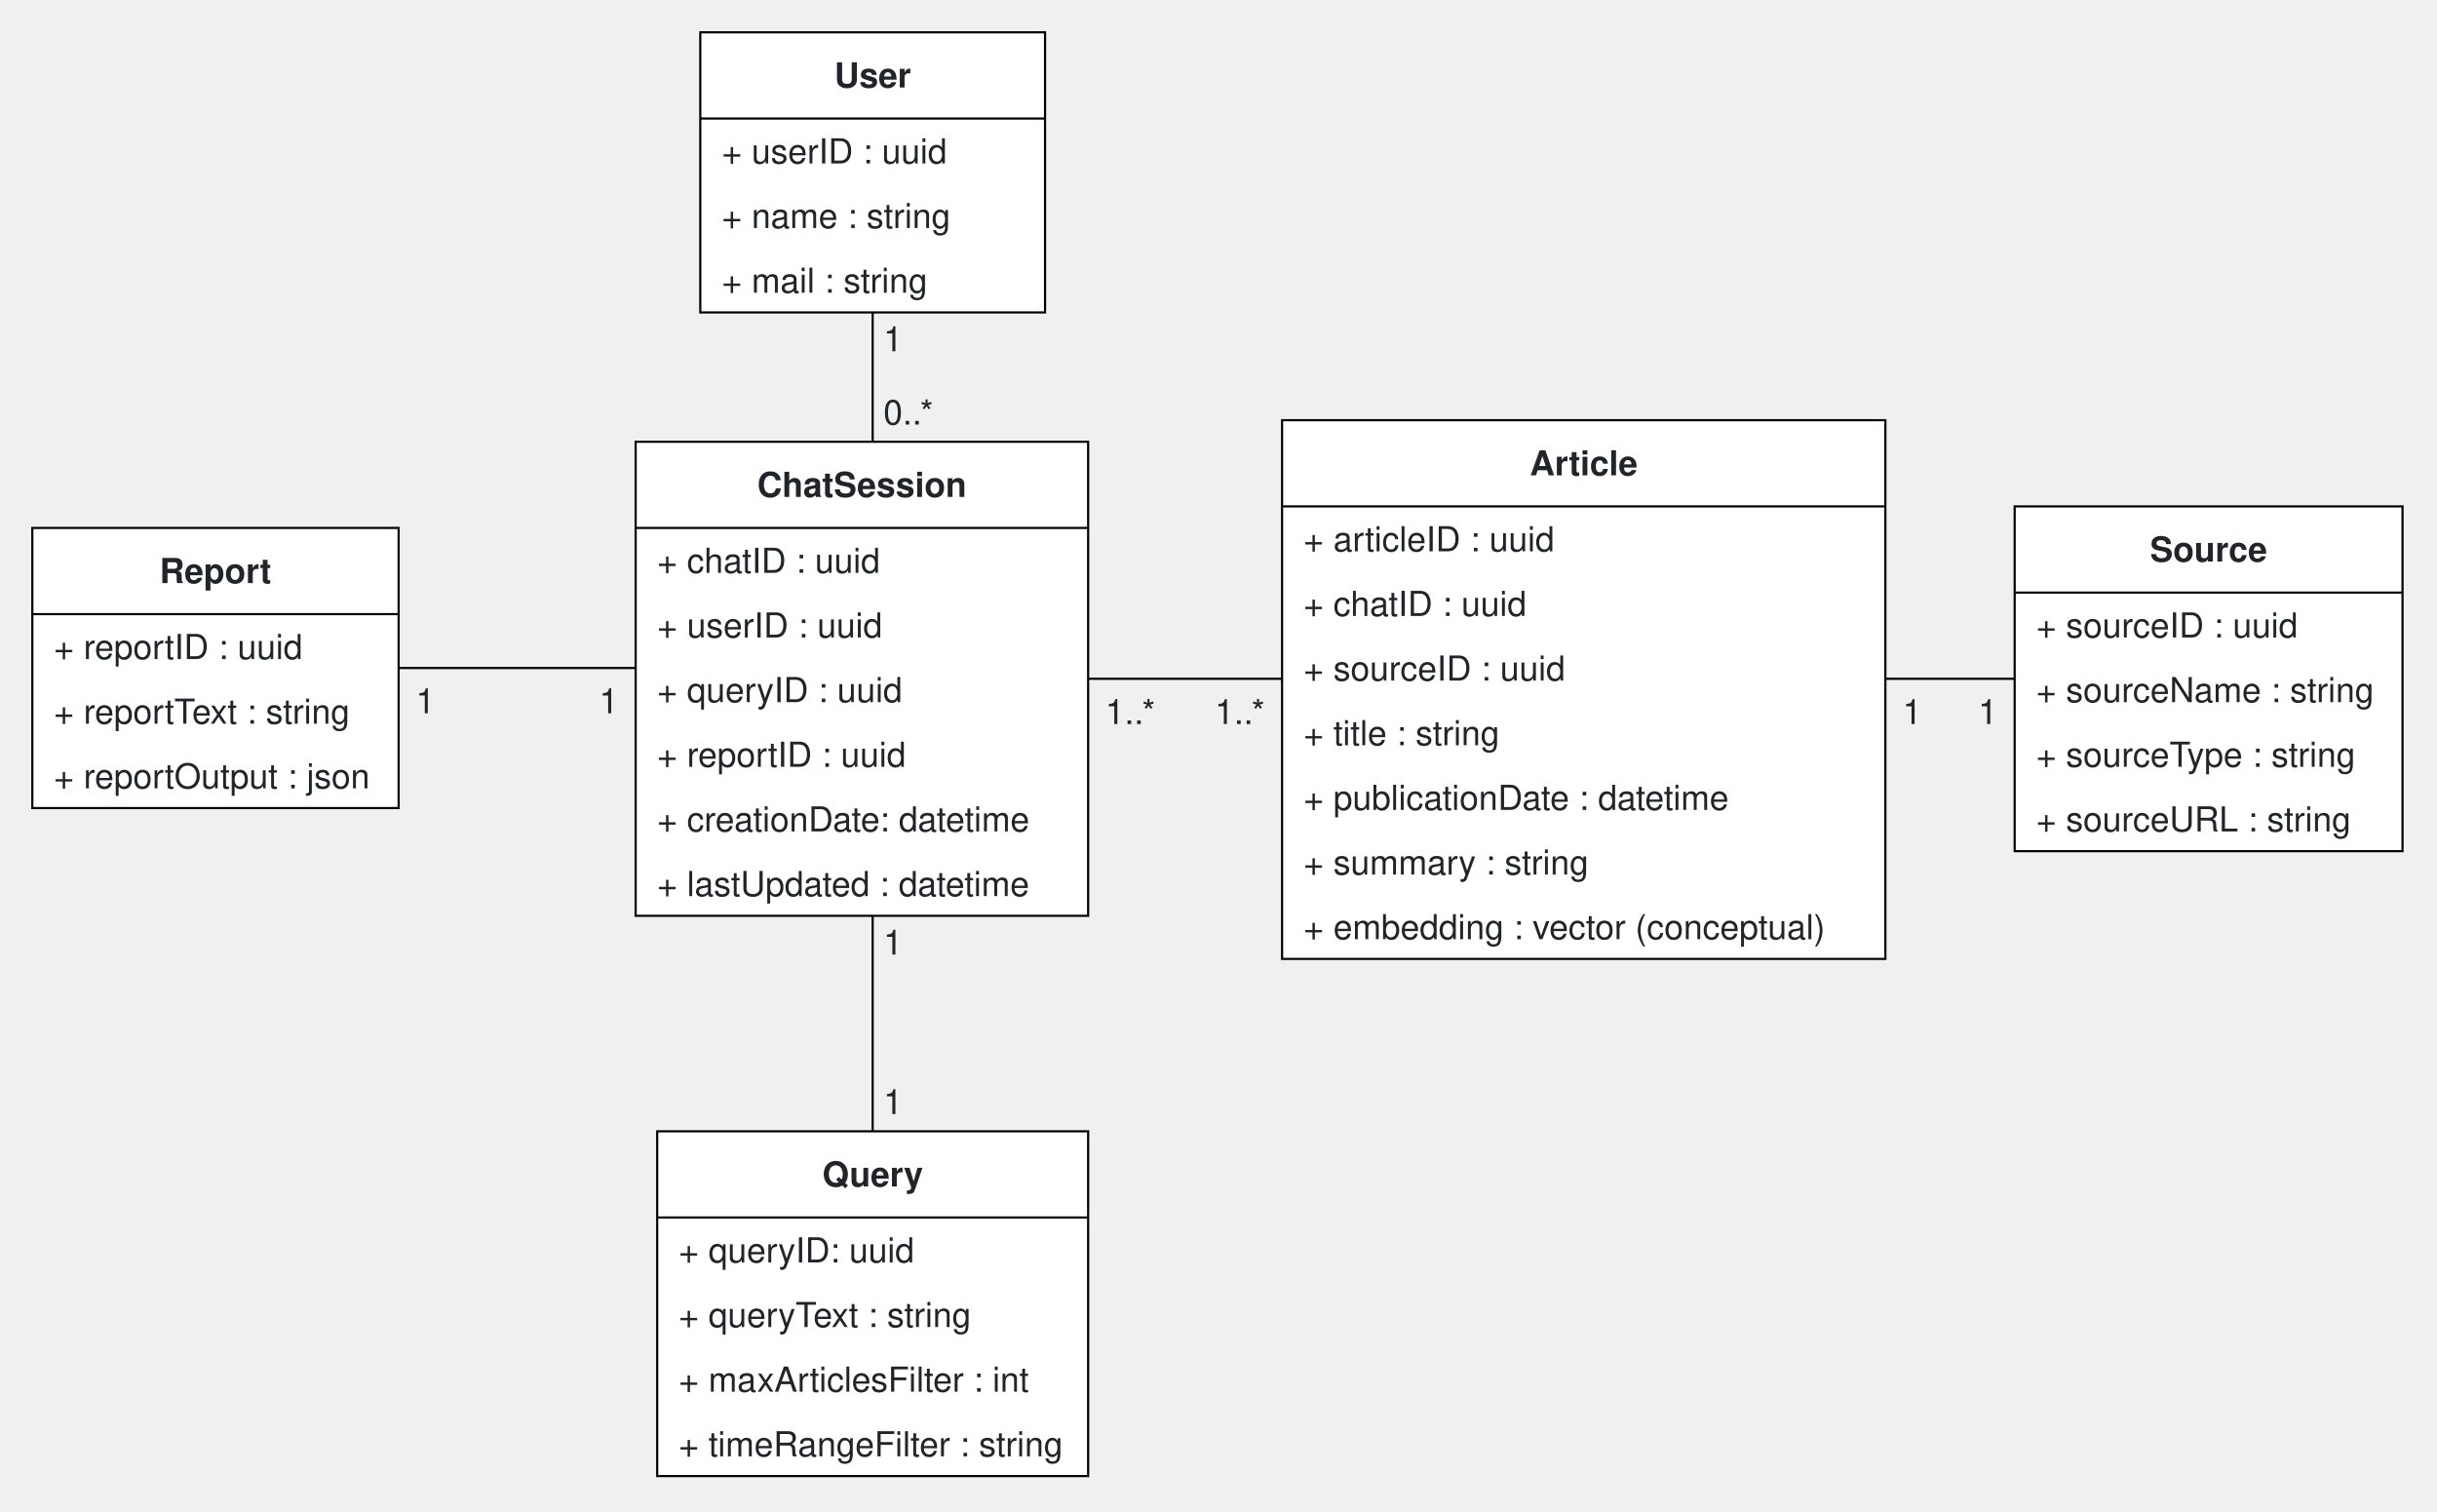
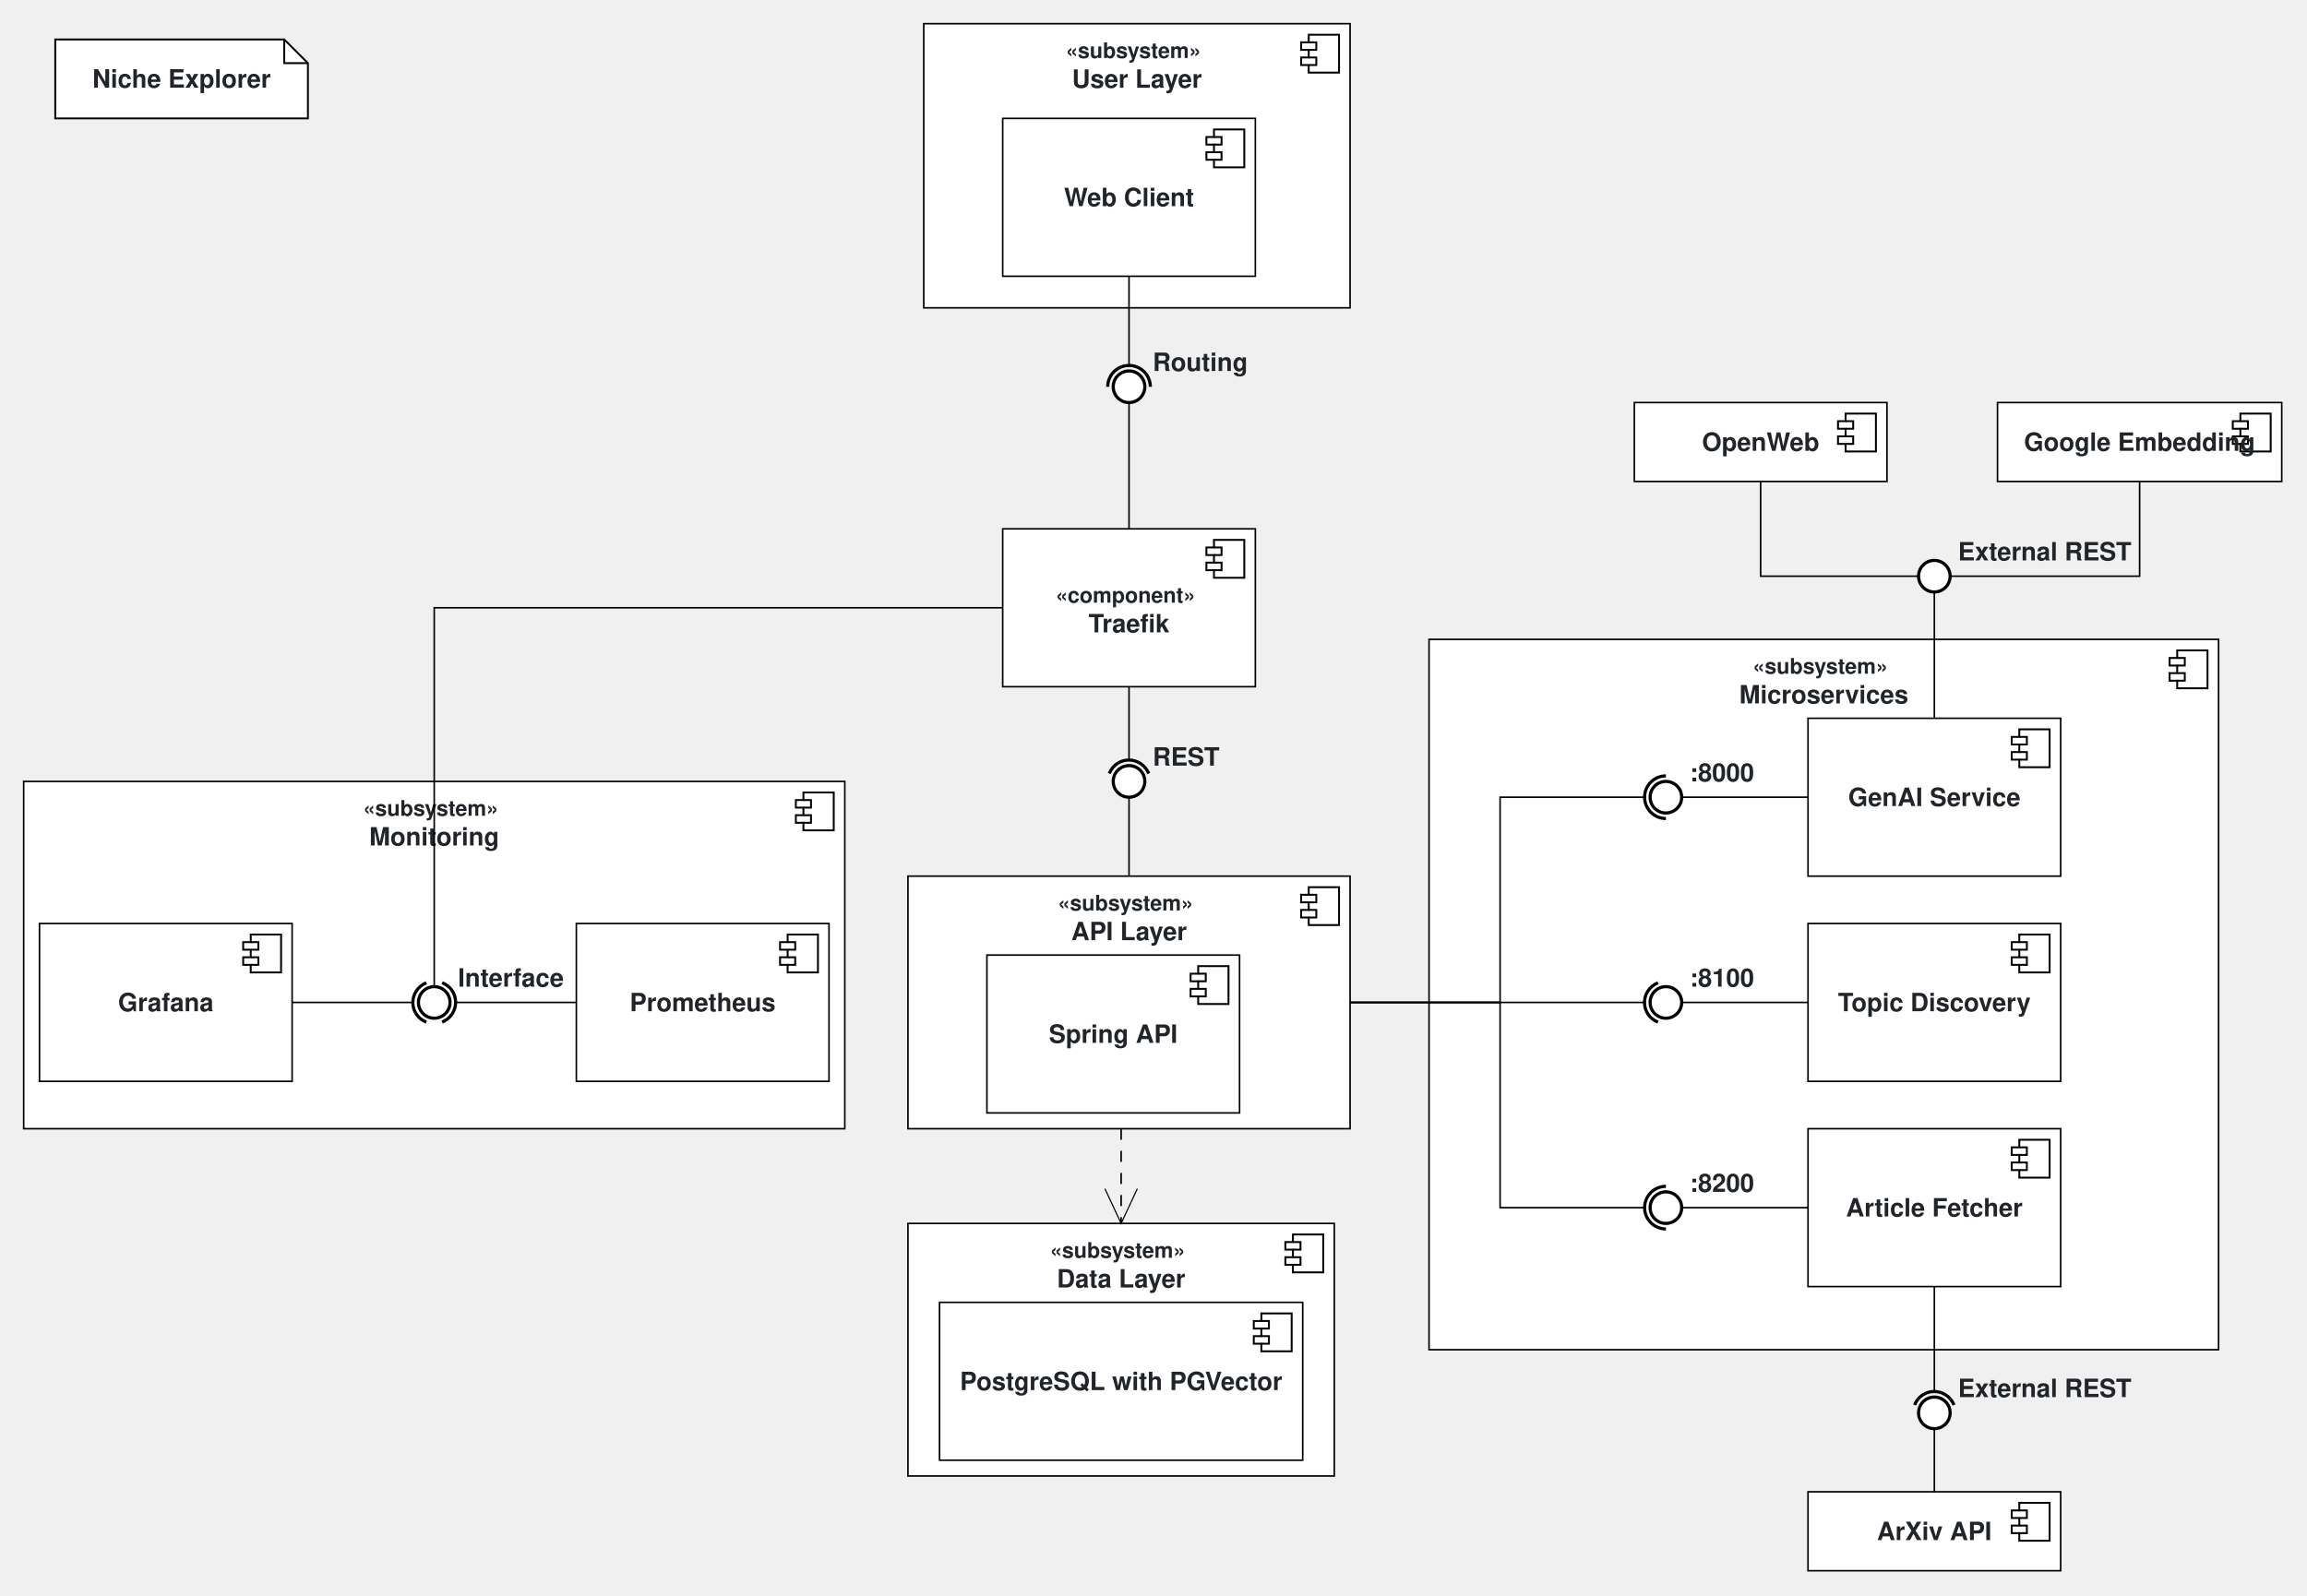
- <svg xmlns="http://www.w3.org/2000/svg" width="1131" height="701.5" fill="#ffffff">
+ <svg xmlns="http://www.w3.org/2000/svg" width="1461" height="1011" fill="#ffffff">
  <defs>
    <style>
  text {
    fill: #212529;
    font-family: Helvetica Neue, Helvetica, Arial, sans-serif;
    font-size: 16px;
  }

  marker, text {
    fill-opacity: 1;
  }

  * {
    overflow: visible;
  }
</style>
  </defs>
-   <svg x="325" y="15" width="160" height="130" class="User" fill="#ffffff">
-     <g>
-       <rect width="100%" height="40" stroke="none" fill="white" class="sc-fqkvVR eDtKfR" />
-       <rect y="40" width="100%" height="90" stroke="none" fill="white" class="sc-fqkvVR eDtKfR" />
-       <svg height="40">
-         <text x="50%" y="50%" dominant-baseline="middle" text-anchor="middle" font-weight="bold" pointer-events="none">User</text>
-       </svg>
-       <svg x="0" y="40.5" width="159" height="30" class="+ userID : uuid" fill="#ffffff">
-         <g>
-           <rect width="100%" height="100%" stroke="none" fill="white" class="sc-fqkvVR eDtKfR" />
-           <text x="10" y="50%" dominant-baseline="middle" text-anchor="start" font-weight="normal" pointer-events="none">+ userID : uuid</text>
-         </g>
-       </svg>
-       <svg x="0" y="70.5" width="159" height="30" class="+ name : string" fill="#ffffff">
-         <g>
-           <rect width="100%" height="100%" stroke="none" fill="white" class="sc-fqkvVR eDtKfR" />
-           <text x="10" y="50%" dominant-baseline="middle" text-anchor="start" font-weight="normal" pointer-events="none">+ name : string</text>
-         </g>
-       </svg>
-       <svg x="0" y="100.5" width="159" height="30" class="+ mail : string" fill="#ffffff">
-         <g>
-           <rect width="100%" height="100%" stroke="none" fill="white" class="sc-fqkvVR eDtKfR" />
-           <text x="10" y="50%" dominant-baseline="middle" text-anchor="start" font-weight="normal" pointer-events="none">+ mail : string</text>
-         </g>
-       </svg>
-       <rect width="100%" height="100%" stroke="black" fill="none" class="sc-fqkvVR jAaomD" />
-       <path d="M 0 40 H 160" stroke="black" fill="white" class="sc-gEvEer fkqzOi" />
-     </g>
-   </svg>
-   <svg x="295" y="205" width="210" height="220" class="ChatSession" fill="#ffffff">
-     <g>
-       <rect width="100%" height="40" stroke="none" fill="white" class="sc-fqkvVR eDtKfR" />
-       <rect y="40" width="100%" height="180" stroke="none" fill="white" class="sc-fqkvVR eDtKfR" />
-       <svg height="40">
-         <text x="50%" y="50%" dominant-baseline="middle" text-anchor="middle" font-weight="bold" pointer-events="none">ChatSession</text>
-       </svg>
-       <svg x="0" y="40.5" width="209" height="30" class="+ chatID : uuid" fill="#ffffff">
-         <g>
-           <rect width="100%" height="100%" stroke="none" fill="white" class="sc-fqkvVR eDtKfR" />
-           <text x="10" y="50%" dominant-baseline="middle" text-anchor="start" font-weight="normal" pointer-events="none">+ chatID : uuid</text>
-         </g>
-       </svg>
-       <svg x="0" y="70.5" width="209" height="30" class="+ userID : uuid" fill="#ffffff">
-         <g>
-           <rect width="100%" height="100%" stroke="none" fill="white" class="sc-fqkvVR eDtKfR" />
-           <text x="10" y="50%" dominant-baseline="middle" text-anchor="start" font-weight="normal" pointer-events="none">+ userID : uuid</text>
-         </g>
-       </svg>
-       <svg x="0" y="100.5" width="209" height="30" class="+ queryID : uuid" fill="#ffffff">
-         <g>
-           <rect width="100%" height="100%" stroke="none" fill="white" class="sc-fqkvVR eDtKfR" />
-           <text x="10" y="50%" dominant-baseline="middle" text-anchor="start" font-weight="normal" pointer-events="none">+ queryID : uuid</text>
-         </g>
-       </svg>
-       <svg x="0" y="130.5" width="209" height="30" class="+ reportID : uuid" fill="#ffffff">
-         <g>
-           <rect width="100%" height="100%" stroke="none" fill="white" class="sc-fqkvVR eDtKfR" />
-           <text x="10" y="50%" dominant-baseline="middle" text-anchor="start" font-weight="normal" pointer-events="none">+ reportID : uuid</text>
-         </g>
-       </svg>
-       <svg x="0" y="160.5" width="209" height="30" class="+ creationDate: datetime" fill="#ffffff">
-         <g>
-           <rect width="100%" height="100%" stroke="none" fill="white" class="sc-fqkvVR eDtKfR" />
-           <text x="10" y="50%" dominant-baseline="middle" text-anchor="start" font-weight="normal" pointer-events="none">+ creationDate: datetime</text>
-         </g>
-       </svg>
-       <svg x="0" y="190.5" width="209" height="30" class="+ lastUpdated : datetime" fill="#ffffff">
-         <g>
-           <rect width="100%" height="100%" stroke="none" fill="white" class="sc-fqkvVR eDtKfR" />
-           <text x="10" y="50%" dominant-baseline="middle" text-anchor="start" font-weight="normal" pointer-events="none">+ lastUpdated : datetime</text>
-         </g>
-       </svg>
-       <rect width="100%" height="100%" stroke="black" fill="none" class="sc-fqkvVR jAaomD" />
-       <path d="M 0 40 H 210" stroke="black" fill="white" class="sc-gEvEer fkqzOi" />
-     </g>
-   </svg>
-   <svg x="305" y="525" width="200" height="160" class="Query" fill="#ffffff">
-     <g>
-       <rect width="100%" height="40" stroke="none" fill="white" class="sc-fqkvVR eDtKfR" />
-       <rect y="40" width="100%" height="120" stroke="none" fill="white" class="sc-fqkvVR eDtKfR" />
-       <svg height="40">
-         <text x="50%" y="50%" dominant-baseline="middle" text-anchor="middle" font-weight="bold" pointer-events="none">Query</text>
-       </svg>
-       <svg x="0" y="40.5" width="199" height="30" class="+ queryID: uuid" fill="#ffffff">
-         <g>
-           <rect width="100%" height="100%" stroke="none" fill="white" class="sc-fqkvVR eDtKfR" />
-           <text x="10" y="50%" dominant-baseline="middle" text-anchor="start" font-weight="normal" pointer-events="none">+ queryID: uuid</text>
-         </g>
-       </svg>
-       <svg x="0" y="70.5" width="199" height="30" class="+ queryText : string" fill="#ffffff">
-         <g>
-           <rect width="100%" height="100%" stroke="none" fill="white" class="sc-fqkvVR eDtKfR" />
-           <text x="10" y="50%" dominant-baseline="middle" text-anchor="start" font-weight="normal" pointer-events="none">+ queryText : string</text>
-         </g>
-       </svg>
-       <svg x="0" y="100.5" width="199" height="30" class="+ maxArticlesFilter : int" fill="#ffffff">
-         <g>
-           <rect width="100%" height="100%" stroke="none" fill="white" class="sc-fqkvVR eDtKfR" />
-           <text x="10" y="50%" dominant-baseline="middle" text-anchor="start" font-weight="normal" pointer-events="none">+ maxArticlesFilter : int</text>
-         </g>
-       </svg>
-       <svg x="0" y="130.5" width="199" height="30" class="+ timeRangeFilter : string" fill="#ffffff">
-         <g>
-           <rect width="100%" height="100%" stroke="none" fill="white" class="sc-fqkvVR eDtKfR" />
-           <text x="10" y="50%" dominant-baseline="middle" text-anchor="start" font-weight="normal" pointer-events="none">+ timeRangeFilter : string</text>
-         </g>
-       </svg>
-       <rect width="100%" height="100%" stroke="black" fill="none" class="sc-fqkvVR jAaomD" />
-       <path d="M 0 40 H 200" stroke="black" fill="white" class="sc-gEvEer fkqzOi" />
-     </g>
-   </svg>
-   <svg x="935" y="235" width="180" height="160" class="Source" fill="#ffffff">
-     <g>
-       <rect width="100%" height="40" stroke="none" fill="white" class="sc-fqkvVR eDtKfR" />
-       <rect y="40" width="100%" height="120" stroke="none" fill="white" class="sc-fqkvVR eDtKfR" />
-       <svg height="40">
-         <text x="50%" y="50%" dominant-baseline="middle" text-anchor="middle" font-weight="bold" pointer-events="none">Source</text>
-       </svg>
-       <svg x="0" y="40.5" width="179" height="30" class="+ sourceID : uuid" fill="#ffffff">
-         <g>
-           <rect width="100%" height="100%" stroke="none" fill="white" class="sc-fqkvVR eDtKfR" />
-           <text x="10" y="50%" dominant-baseline="middle" text-anchor="start" font-weight="normal" pointer-events="none">+ sourceID : uuid</text>
-         </g>
-       </svg>
-       <svg x="0" y="70.5" width="179" height="30" class="+ sourceName : string" fill="#ffffff">
-         <g>
-           <rect width="100%" height="100%" stroke="none" fill="white" class="sc-fqkvVR eDtKfR" />
-           <text x="10" y="50%" dominant-baseline="middle" text-anchor="start" font-weight="normal" pointer-events="none">+ sourceName : string</text>
-         </g>
-       </svg>
-       <svg x="0" y="100.5" width="179" height="30" class="+ sourceType : string" fill="#ffffff">
-         <g>
-           <rect width="100%" height="100%" stroke="none" fill="white" class="sc-fqkvVR eDtKfR" />
-           <text x="10" y="50%" dominant-baseline="middle" text-anchor="start" font-weight="normal" pointer-events="none">+ sourceType : string</text>
-         </g>
-       </svg>
-       <svg x="0" y="130.5" width="179" height="30" class="+ sourceURL : string" fill="#ffffff">
-         <g>
-           <rect width="100%" height="100%" stroke="none" fill="white" class="sc-fqkvVR eDtKfR" />
-           <text x="10" y="50%" dominant-baseline="middle" text-anchor="start" font-weight="normal" pointer-events="none">+ sourceURL : string</text>
-         </g>
-       </svg>
-       <rect width="100%" height="100%" stroke="black" fill="none" class="sc-fqkvVR jAaomD" />
-       <path d="M 0 40 H 180" stroke="black" fill="white" class="sc-gEvEer fkqzOi" />
-     </g>
-   </svg>
-   <svg x="595" y="195" width="280" height="250" class="Article" fill="#ffffff">
-     <g>
-       <rect width="100%" height="40" stroke="none" fill="white" class="sc-fqkvVR eDtKfR" />
-       <rect y="40" width="100%" height="210" stroke="none" fill="white" class="sc-fqkvVR eDtKfR" />
-       <svg height="40">
-         <text x="50%" y="50%" dominant-baseline="middle" text-anchor="middle" font-weight="bold" pointer-events="none">Article</text>
-       </svg>
-       <svg x="0" y="40.5" width="279" height="30" class="+ articleID : uuid" fill="#ffffff">
-         <g>
-           <rect width="100%" height="100%" stroke="none" fill="white" class="sc-fqkvVR eDtKfR" />
-           <text x="10" y="50%" dominant-baseline="middle" text-anchor="start" font-weight="normal" pointer-events="none">+ articleID : uuid</text>
-         </g>
-       </svg>
-       <svg x="0" y="70.5" width="279" height="30" class="+ chatID : uuid" fill="#ffffff">
-         <g>
-           <rect width="100%" height="100%" stroke="none" fill="white" class="sc-fqkvVR eDtKfR" />
-           <text x="10" y="50%" dominant-baseline="middle" text-anchor="start" font-weight="normal" pointer-events="none">+ chatID : uuid</text>
-         </g>
-       </svg>
-       <svg x="0" y="100.5" width="279" height="30" class="+ sourceID : uuid" fill="#ffffff">
-         <g>
-           <rect width="100%" height="100%" stroke="none" fill="white" class="sc-fqkvVR eDtKfR" />
-           <text x="10" y="50%" dominant-baseline="middle" text-anchor="start" font-weight="normal" pointer-events="none">+ sourceID : uuid</text>
-         </g>
-       </svg>
-       <svg x="0" y="130.5" width="279" height="30" class="+ title : string" fill="#ffffff">
-         <g>
-           <rect width="100%" height="100%" stroke="none" fill="white" class="sc-fqkvVR eDtKfR" />
-           <text x="10" y="50%" dominant-baseline="middle" text-anchor="start" font-weight="normal" pointer-events="none">+ title : string</text>
-         </g>
-       </svg>
-       <svg x="0" y="160.5" width="279" height="30" class="+ publicationDate : datetime" fill="#ffffff">
-         <g>
-           <rect width="100%" height="100%" stroke="none" fill="white" class="sc-fqkvVR eDtKfR" />
-           <text x="10" y="50%" dominant-baseline="middle" text-anchor="start" font-weight="normal" pointer-events="none">+ publicationDate : datetime</text>
-         </g>
-       </svg>
-       <svg x="0" y="190.5" width="279" height="30" class="+ summary : string" fill="#ffffff">
-         <g>
-           <rect width="100%" height="100%" stroke="none" fill="white" class="sc-fqkvVR eDtKfR" />
-           <text x="10" y="50%" dominant-baseline="middle" text-anchor="start" font-weight="normal" pointer-events="none">+ summary : string</text>
-         </g>
-       </svg>
-       <svg x="0" y="220.5" width="279" height="30" class="+ embedding : vector (conceptual)" fill="#ffffff">
-         <g>
-           <rect width="100%" height="100%" stroke="none" fill="white" class="sc-fqkvVR eDtKfR" />
-           <text x="10" y="50%" dominant-baseline="middle" text-anchor="start" font-weight="normal" pointer-events="none">+ embedding : vector (conceptual)</text>
-         </g>
-       </svg>
-       <rect width="100%" height="100%" stroke="black" fill="none" class="sc-fqkvVR jAaomD" />
-       <path d="M 0 40 H 280" stroke="black" fill="white" class="sc-gEvEer fkqzOi" />
-     </g>
-   </svg>
-   <svg x="15" y="245" width="170" height="130" class="Report" fill="#ffffff">
-     <g>
-       <rect width="100%" height="40" stroke="none" fill="white" class="sc-fqkvVR eDtKfR" />
-       <rect y="40" width="100%" height="90" stroke="none" fill="white" class="sc-fqkvVR eDtKfR" />
-       <svg height="40">
-         <text x="50%" y="50%" dominant-baseline="middle" text-anchor="middle" font-weight="bold" pointer-events="none">Report</text>
-       </svg>
-       <svg x="0" y="40.5" width="169" height="30" class="+ reportID : uuid" fill="#ffffff">
-         <g>
-           <rect width="100%" height="100%" stroke="none" fill="white" class="sc-fqkvVR eDtKfR" />
-           <text x="10" y="50%" dominant-baseline="middle" text-anchor="start" font-weight="normal" pointer-events="none">+ reportID : uuid</text>
-         </g>
-       </svg>
-       <svg x="0" y="70.5" width="169" height="30" class="+ reportText : string" fill="#ffffff">
-         <g>
-           <rect width="100%" height="100%" stroke="none" fill="white" class="sc-fqkvVR eDtKfR" />
-           <text x="10" y="50%" dominant-baseline="middle" text-anchor="start" font-weight="normal" pointer-events="none">+ reportText : string</text>
-         </g>
-       </svg>
-       <svg x="0" y="100.5" width="169" height="30" class="+ reportOutput : json" fill="#ffffff">
-         <g>
-           <rect width="100%" height="100%" stroke="none" fill="white" class="sc-fqkvVR eDtKfR" />
-           <text x="10" y="50%" dominant-baseline="middle" text-anchor="start" font-weight="normal" pointer-events="none">+ reportOutput : json</text>
-         </g>
-       </svg>
-       <rect width="100%" height="100%" stroke="black" fill="none" class="sc-fqkvVR jAaomD" />
-       <path d="M 0 40 H 170" stroke="black" fill="white" class="sc-gEvEer fkqzOi" />
-     </g>
-   </svg>
-   <svg x="400" y="425" width="18.9" height="109.6" class="" fill="#ffffff">
-     <g>
-       <polyline points="5 0,5 100" stroke-width="1" marker-end="url(#marker-83fc8899-1d7b-417f-b948-019c3d716b56)" stroke="black" fill="none" class="sc-aXZVg eMElBf" />
-       <text x="5" y="8" dx="5" dy="10" text-anchor="start" pointer-events="none">1</text>
-       <text x="5" y="92" dx="5" text-anchor="start" pointer-events="none">1</text>
-       <text x="5" y="8" dx="-5" dy="10" text-anchor="end" pointer-events="none" />
-       <text x="5" y="92" dx="-5" text-anchor="end" pointer-events="none" />
-     </g>
-   </svg>
-   <svg x="875" y="305" width="60" height="48.6" class="" fill="#ffffff">
-     <g>
-       <polyline points="0 10,60 10" stroke-width="1" marker-end="url(#marker-28bc2c76-e183-4cf1-936d-d174c4297fc4)" stroke="black" fill="none" class="sc-aXZVg eMElBf" />
-       <text x="8" y="10" dy="21" text-anchor="start" pointer-events="none">1</text>
-       <text x="52" y="10" dy="21" text-anchor="end" pointer-events="none">1</text>
-       <text x="8" y="10" dy="-10" text-anchor="start" pointer-events="none" />
-       <text x="52" y="10" dy="-10" text-anchor="end" pointer-events="none" />
-     </g>
-   </svg>
-   <svg x="185" y="300" width="110" height="48.6" class="" fill="#ffffff">
-     <g>
-       <polyline points="110 10,0 10" stroke-width="1" marker-end="url(#marker-b0add1aa-c748-4233-af3b-8ea86ec4a133)" stroke="black" fill="none" class="sc-aXZVg eMElBf" />
-       <text x="102" y="10" dy="21" text-anchor="end" pointer-events="none">1</text>
-       <text x="8" y="10" dy="21" text-anchor="start" pointer-events="none">1</text>
-       <text x="102" y="10" dy="-10" text-anchor="end" pointer-events="none" />
-       <text x="8" y="10" dy="-10" text-anchor="start" pointer-events="none" />
-     </g>
-   </svg>
-   <svg x="400" y="145" width="34.189" height="69.6" class="" fill="#ffffff">
-     <g>
-       <polyline points="5 0,5 60" stroke-width="1" marker-end="url(#marker-04c1c9a0-97f9-43b8-ba92-5f26e7db12ea)" stroke="black" fill="none" class="sc-aXZVg eMElBf" />
-       <text x="5" y="8" dx="5" dy="10" text-anchor="start" pointer-events="none">1</text>
-       <text x="5" y="52" dx="5" text-anchor="start" pointer-events="none">0..*</text>
-       <text x="5" y="8" dx="-5" dy="10" text-anchor="end" pointer-events="none" />
-       <text x="5" y="52" dx="-5" text-anchor="end" pointer-events="none" />
-     </g>
-   </svg>
-   <svg x="505" y="305" width="90" height="48.6" class="" fill="#ffffff">
-     <g>
-       <polyline points="0 10,90 10" stroke-width="1" marker-end="url(#marker-062d662d-27ab-48ae-808b-ed4bcec0e7ac)" stroke="black" fill="none" class="sc-aXZVg eMElBf" />
-       <text x="8" y="10" dy="21" text-anchor="start" pointer-events="none">1..*</text>
-       <text x="82" y="10" dy="21" text-anchor="end" pointer-events="none">1..*</text>
-       <text x="8" y="10" dy="-10" text-anchor="start" pointer-events="none" />
-       <text x="82" y="10" dy="-10" text-anchor="end" pointer-events="none" />
+   <svg x="705" y="235" width="20" height="20" class="Routing" fill="#ffffff">
+     <g>
+       <circle cx="50%" cy="50%" r="10" stroke-width="2" stroke="black" fill="white" class="sc-iGgWBj fYmGgq" />
+       <text x="25" dominant-baseline="auto" text-anchor="start" font-weight="bold" pointer-events="none">Routing</text>
+     </g>
+   </svg>
+   <svg x="905" y="405" width="500" height="450" class="Microservices" fill="#ffffff">
+     <g data-cy="uml-subsystem">
+       <rect width="100%" height="100%" stroke="black" fill="white" class="sc-fqkvVR uHYUy" />
+       <g transform="translate(469, 7)">
+         <path d="M 4.8 0 L 24 0 L 24 24 L 4.8 24 L 4.8 19.2 L 0 19.2 L 0 14.4 L 4.8 14.4 L 4.8 9.6 L 0 9.6 L 0 4.8 L 4.8 4.8 Z" stroke-width="1.2" stroke-miterlimit="10" stroke="black" fill="white" class="sc-gEvEer fkqzOi" />
+         <path d="M 4.8 4.8 L 9.6 4.8 L 9.6 9.6 L 4.8 9.6 M 4.8 14.4 L 9.6 14.4 L 9.6 19.2 L 4.8 19.2" stroke-width="1.2" stroke-miterlimit="10" stroke="black" fill="none" class="sc-gEvEer bFSwyf" />
+       </g>
+       <text x="50%" y="25px" dominant-baseline="middle" text-anchor="middle" font-weight="bold" pointer-events="none">
+         <tspan x="50%" dy="-8" text-anchor="middle" font-size="85%">«subsystem»</tspan>
+         <tspan x="50%" dy="18" text-anchor="middle">Microservices</tspan>
+       </text>
+     </g>
+   </svg>
+   <svg x="1145" y="455" width="160" height="100" class="GenAI Service" fill="#ffffff">
+     <g data-cy="uml-component">
+       <rect width="100%" height="100%" stroke="black" fill="white" class="sc-fqkvVR uHYUy" />
+       <g transform="translate(129, 7)">
+         <path d="M 4.8 0 L 24 0 L 24 24 L 4.8 24 L 4.8 19.2 L 0 19.2 L 0 14.4 L 4.8 14.4 L 4.8 9.6 L 0 9.6 L 0 4.8 L 4.8 4.8 Z" stroke-width="1.2" stroke-miterlimit="10" stroke="black" fill="white" class="sc-gEvEer fkqzOi" />
+         <path d="M 4.8 4.8 L 9.6 4.8 L 9.6 9.6 L 4.8 9.6 M 4.8 14.4 L 9.6 14.4 L 9.6 19.2 L 4.8 19.2" stroke-width="1.2" stroke-miterlimit="10" stroke="black" fill="none" class="sc-gEvEer bFSwyf" />
+       </g>
+       <text x="50%" y="50%" dominant-baseline="middle" text-anchor="middle" font-weight="bold" pointer-events="none">
+         <tspan x="50%" dy="0" text-anchor="middle">GenAI Service</tspan>
+       </text>
+     </g>
+   </svg>
+   <svg x="1145" y="585" width="160" height="100" class="Topic Discovery" fill="#ffffff">
+     <g data-cy="uml-component">
+       <rect width="100%" height="100%" stroke="black" fill="white" class="sc-fqkvVR uHYUy" />
+       <g transform="translate(129, 7)">
+         <path d="M 4.8 0 L 24 0 L 24 24 L 4.8 24 L 4.8 19.2 L 0 19.2 L 0 14.4 L 4.8 14.4 L 4.8 9.6 L 0 9.6 L 0 4.8 L 4.8 4.8 Z" stroke-width="1.2" stroke-miterlimit="10" stroke="black" fill="white" class="sc-gEvEer fkqzOi" />
+         <path d="M 4.8 4.8 L 9.6 4.8 L 9.6 9.6 L 4.8 9.6 M 4.8 14.4 L 9.6 14.4 L 9.6 19.2 L 4.8 19.2" stroke-width="1.2" stroke-miterlimit="10" stroke="black" fill="none" class="sc-gEvEer bFSwyf" />
+       </g>
+       <text x="50%" y="50%" dominant-baseline="middle" text-anchor="middle" font-weight="bold" pointer-events="none">
+         <tspan x="50%" dy="0" text-anchor="middle">Topic Discovery</tspan>
+       </text>
+     </g>
+   </svg>
+   <svg x="1145" y="715" width="160" height="100" class="Article Fetcher" fill="#ffffff">
+     <g data-cy="uml-component">
+       <rect width="100%" height="100%" stroke="black" fill="white" class="sc-fqkvVR uHYUy" />
+       <g transform="translate(129, 7)">
+         <path d="M 4.8 0 L 24 0 L 24 24 L 4.8 24 L 4.8 19.2 L 0 19.2 L 0 14.4 L 4.8 14.4 L 4.8 9.6 L 0 9.6 L 0 4.8 L 4.8 4.8 Z" stroke-width="1.2" stroke-miterlimit="10" stroke="black" fill="white" class="sc-gEvEer fkqzOi" />
+         <path d="M 4.8 4.8 L 9.6 4.8 L 9.6 9.6 L 4.8 9.6 M 4.8 14.4 L 9.6 14.4 L 9.6 19.2 L 4.8 19.2" stroke-width="1.2" stroke-miterlimit="10" stroke="black" fill="none" class="sc-gEvEer bFSwyf" />
+       </g>
+       <text x="50%" y="50%" dominant-baseline="middle" text-anchor="middle" font-weight="bold" pointer-events="none">
+         <tspan x="50%" dy="0" text-anchor="middle">Article Fetcher</tspan>
+       </text>
+     </g>
+   </svg>
+   <svg x="1045" y="495" width="20" height="20" class=":8000" fill="#ffffff">
+     <g>
+       <circle cx="50%" cy="50%" r="10" stroke-width="2" stroke="black" fill="white" class="sc-iGgWBj fYmGgq" />
+       <text x="25" dominant-baseline="auto" text-anchor="start" font-weight="bold" pointer-events="none">:8000</text>
+     </g>
+   </svg>
+   <svg x="1045" y="625" width="20" height="20" class=":8100" fill="#ffffff">
+     <g>
+       <circle cx="50%" cy="50%" r="10" stroke-width="2" stroke="black" fill="white" class="sc-iGgWBj fYmGgq" />
+       <text x="25" dominant-baseline="auto" text-anchor="start" font-weight="bold" pointer-events="none">:8100</text>
+     </g>
+   </svg>
+   <svg x="1045" y="755" width="20" height="20" class=":8200" fill="#ffffff">
+     <g>
+       <circle cx="50%" cy="50%" r="10" stroke-width="2" stroke="black" fill="white" class="sc-iGgWBj fYmGgq" />
+       <text x="25" dominant-baseline="auto" text-anchor="start" font-weight="bold" pointer-events="none">:8200</text>
+     </g>
+   </svg>
+   <svg x="705" y="485" width="20" height="20" class="REST" fill="#ffffff">
+     <g>
+       <circle cx="50%" cy="50%" r="10" stroke-width="2" stroke="black" fill="white" class="sc-iGgWBj fYmGgq" />
+       <text x="25" dominant-baseline="auto" text-anchor="start" font-weight="bold" pointer-events="none">REST</text>
+     </g>
+   </svg>
+   <svg x="15" y="495" width="520" height="220" class="Monitoring" fill="#ffffff">
+     <g data-cy="uml-subsystem">
+       <rect width="100%" height="100%" stroke="black" fill="white" class="sc-fqkvVR uHYUy" />
+       <g transform="translate(489, 7)">
+         <path d="M 4.8 0 L 24 0 L 24 24 L 4.8 24 L 4.8 19.2 L 0 19.2 L 0 14.4 L 4.8 14.4 L 4.8 9.6 L 0 9.6 L 0 4.8 L 4.8 4.8 Z" stroke-width="1.2" stroke-miterlimit="10" stroke="black" fill="white" class="sc-gEvEer fkqzOi" />
+         <path d="M 4.8 4.8 L 9.6 4.8 L 9.6 9.6 L 4.8 9.6 M 4.8 14.4 L 9.6 14.4 L 9.6 19.2 L 4.8 19.2" stroke-width="1.2" stroke-miterlimit="10" stroke="black" fill="none" class="sc-gEvEer bFSwyf" />
+       </g>
+       <text x="50%" y="25px" dominant-baseline="middle" text-anchor="middle" font-weight="bold" pointer-events="none">
+         <tspan x="50%" dy="-8" text-anchor="middle" font-size="85%">«subsystem»</tspan>
+         <tspan x="50%" dy="18" text-anchor="middle">Monitoring</tspan>
+       </text>
+     </g>
+   </svg>
+   <svg x="365" y="585" width="160" height="100" class="Prometheus" fill="#ffffff">
+     <g data-cy="uml-component">
+       <rect width="100%" height="100%" stroke="black" fill="white" class="sc-fqkvVR uHYUy" />
+       <g transform="translate(129, 7)">
+         <path d="M 4.8 0 L 24 0 L 24 24 L 4.8 24 L 4.8 19.2 L 0 19.2 L 0 14.4 L 4.8 14.4 L 4.8 9.6 L 0 9.6 L 0 4.8 L 4.8 4.8 Z" stroke-width="1.2" stroke-miterlimit="10" stroke="black" fill="white" class="sc-gEvEer fkqzOi" />
+         <path d="M 4.8 4.8 L 9.6 4.8 L 9.6 9.6 L 4.8 9.6 M 4.8 14.4 L 9.6 14.4 L 9.6 19.2 L 4.8 19.2" stroke-width="1.2" stroke-miterlimit="10" stroke="black" fill="none" class="sc-gEvEer bFSwyf" />
+       </g>
+       <text x="50%" y="50%" dominant-baseline="middle" text-anchor="middle" font-weight="bold" pointer-events="none">
+         <tspan x="50%" dy="0" text-anchor="middle">Prometheus</tspan>
+       </text>
+     </g>
+   </svg>
+   <svg x="25" y="585" width="160" height="100" class="Grafana" fill="#ffffff">
+     <g data-cy="uml-component">
+       <rect width="100%" height="100%" stroke="black" fill="white" class="sc-fqkvVR uHYUy" />
+       <g transform="translate(129, 7)">
+         <path d="M 4.8 0 L 24 0 L 24 24 L 4.8 24 L 4.8 19.2 L 0 19.2 L 0 14.4 L 4.8 14.4 L 4.8 9.6 L 0 9.6 L 0 4.8 L 4.8 4.8 Z" stroke-width="1.2" stroke-miterlimit="10" stroke="black" fill="white" class="sc-gEvEer fkqzOi" />
+         <path d="M 4.8 4.8 L 9.6 4.8 L 9.6 9.6 L 4.8 9.6 M 4.8 14.4 L 9.6 14.4 L 9.6 19.2 L 4.8 19.2" stroke-width="1.2" stroke-miterlimit="10" stroke="black" fill="none" class="sc-gEvEer bFSwyf" />
+       </g>
+       <text x="50%" y="50%" dominant-baseline="middle" text-anchor="middle" font-weight="bold" pointer-events="none">
+         <tspan x="50%" dy="0" text-anchor="middle">Grafana</tspan>
+       </text>
+     </g>
+   </svg>
+   <svg x="265" y="625" width="20" height="20" class="Interface" fill="#ffffff">
+     <g>
+       <circle cx="50%" cy="50%" r="10" stroke-width="2" stroke="black" fill="white" class="sc-iGgWBj fYmGgq" />
+       <text x="25" dominant-baseline="auto" text-anchor="start" font-weight="bold" pointer-events="none">Interface</text>
+     </g>
+   </svg>
+   <svg x="585" y="15" width="270" height="180" class="User Layer" fill="#ffffff">
+     <g data-cy="uml-subsystem">
+       <rect width="100%" height="100%" stroke="black" fill="white" class="sc-fqkvVR uHYUy" />
+       <g transform="translate(239, 7)">
+         <path d="M 4.8 0 L 24 0 L 24 24 L 4.8 24 L 4.8 19.2 L 0 19.2 L 0 14.4 L 4.8 14.4 L 4.8 9.6 L 0 9.6 L 0 4.8 L 4.8 4.8 Z" stroke-width="1.2" stroke-miterlimit="10" stroke="black" fill="white" class="sc-gEvEer fkqzOi" />
+         <path d="M 4.8 4.8 L 9.6 4.8 L 9.6 9.6 L 4.8 9.6 M 4.8 14.4 L 9.6 14.4 L 9.6 19.2 L 4.8 19.2" stroke-width="1.2" stroke-miterlimit="10" stroke="black" fill="none" class="sc-gEvEer bFSwyf" />
+       </g>
+       <text x="50%" y="25px" dominant-baseline="middle" text-anchor="middle" font-weight="bold" pointer-events="none">
+         <tspan x="50%" dy="-8" text-anchor="middle" font-size="85%">«subsystem»</tspan>
+         <tspan x="50%" dy="18" text-anchor="middle">User Layer</tspan>
+       </text>
+     </g>
+   </svg>
+   <svg x="635" y="75" width="160" height="100" class="Web Client" fill="#ffffff">
+     <g data-cy="uml-component">
+       <rect width="100%" height="100%" stroke="black" fill="white" class="sc-fqkvVR uHYUy" />
+       <g transform="translate(129, 7)">
+         <path d="M 4.8 0 L 24 0 L 24 24 L 4.8 24 L 4.8 19.2 L 0 19.2 L 0 14.4 L 4.8 14.4 L 4.8 9.6 L 0 9.6 L 0 4.8 L 4.8 4.8 Z" stroke-width="1.2" stroke-miterlimit="10" stroke="black" fill="white" class="sc-gEvEer fkqzOi" />
+         <path d="M 4.8 4.8 L 9.6 4.8 L 9.6 9.6 L 4.8 9.6 M 4.8 14.4 L 9.6 14.4 L 9.6 19.2 L 4.8 19.2" stroke-width="1.2" stroke-miterlimit="10" stroke="black" fill="none" class="sc-gEvEer bFSwyf" />
+       </g>
+       <text x="50%" y="50%" dominant-baseline="middle" text-anchor="middle" font-weight="bold" pointer-events="none">
+         <tspan x="50%" dy="0" text-anchor="middle">Web Client</tspan>
+       </text>
+     </g>
+   </svg>
+   <svg x="635" y="335" width="160" height="100" class="Traefik" fill="#ffffff">
+     <g data-cy="uml-component">
+       <rect width="100%" height="100%" stroke="black" fill="white" class="sc-fqkvVR uHYUy" />
+       <g transform="translate(129, 7)">
+         <path d="M 4.8 0 L 24 0 L 24 24 L 4.8 24 L 4.8 19.2 L 0 19.2 L 0 14.4 L 4.8 14.4 L 4.8 9.6 L 0 9.6 L 0 4.8 L 4.8 4.8 Z" stroke-width="1.2" stroke-miterlimit="10" stroke="black" fill="white" class="sc-gEvEer fkqzOi" />
+         <path d="M 4.8 4.8 L 9.6 4.8 L 9.6 9.6 L 4.8 9.6 M 4.8 14.4 L 9.6 14.4 L 9.6 19.2 L 4.8 19.2" stroke-width="1.2" stroke-miterlimit="10" stroke="black" fill="none" class="sc-gEvEer bFSwyf" />
+       </g>
+       <text x="50%" y="50%" dominant-baseline="middle" text-anchor="middle" font-weight="bold" pointer-events="none">
+         <tspan x="50%" dy="-8" text-anchor="middle" font-size="85%">«component»</tspan>
+         <tspan x="50%" dy="18" text-anchor="middle">Traefik</tspan>
+       </text>
+     </g>
+   </svg>
+   <svg x="575" y="775" width="270" height="160" class="Data Layer" fill="#ffffff">
+     <g data-cy="uml-subsystem">
+       <rect width="100%" height="100%" stroke="black" fill="white" class="sc-fqkvVR uHYUy" />
+       <g transform="translate(239, 7)">
+         <path d="M 4.8 0 L 24 0 L 24 24 L 4.8 24 L 4.8 19.2 L 0 19.2 L 0 14.4 L 4.8 14.4 L 4.8 9.6 L 0 9.6 L 0 4.8 L 4.8 4.8 Z" stroke-width="1.2" stroke-miterlimit="10" stroke="black" fill="white" class="sc-gEvEer fkqzOi" />
+         <path d="M 4.8 4.8 L 9.6 4.8 L 9.6 9.6 L 4.8 9.6 M 4.8 14.4 L 9.6 14.4 L 9.6 19.2 L 4.8 19.2" stroke-width="1.2" stroke-miterlimit="10" stroke="black" fill="none" class="sc-gEvEer bFSwyf" />
+       </g>
+       <text x="50%" y="25px" dominant-baseline="middle" text-anchor="middle" font-weight="bold" pointer-events="none">
+         <tspan x="50%" dy="-8" text-anchor="middle" font-size="85%">«subsystem»</tspan>
+         <tspan x="50%" dy="18" text-anchor="middle">Data Layer</tspan>
+       </text>
+     </g>
+   </svg>
+   <svg x="595" y="825" width="230" height="100" class="PostgreSQL with PGVector" fill="#ffffff">
+     <g data-cy="uml-component">
+       <rect width="100%" height="100%" stroke="black" fill="white" class="sc-fqkvVR uHYUy" />
+       <g transform="translate(199, 7)">
+         <path d="M 4.8 0 L 24 0 L 24 24 L 4.8 24 L 4.8 19.2 L 0 19.2 L 0 14.4 L 4.8 14.4 L 4.8 9.6 L 0 9.6 L 0 4.8 L 4.8 4.8 Z" stroke-width="1.2" stroke-miterlimit="10" stroke="black" fill="white" class="sc-gEvEer fkqzOi" />
+         <path d="M 4.8 4.8 L 9.6 4.8 L 9.6 9.6 L 4.8 9.6 M 4.8 14.4 L 9.6 14.4 L 9.6 19.2 L 4.8 19.2" stroke-width="1.2" stroke-miterlimit="10" stroke="black" fill="none" class="sc-gEvEer bFSwyf" />
+       </g>
+       <text x="50%" y="50%" dominant-baseline="middle" text-anchor="middle" font-weight="bold" pointer-events="none">
+         <tspan x="50%" dy="0" text-anchor="middle">PostgreSQL with PGVector</tspan>
+       </text>
+     </g>
+   </svg>
+   <svg x="575" y="555" width="280" height="160" class="API Layer" fill="#ffffff">
+     <g data-cy="uml-subsystem">
+       <rect width="100%" height="100%" stroke="black" fill="white" class="sc-fqkvVR uHYUy" />
+       <g transform="translate(249, 7)">
+         <path d="M 4.8 0 L 24 0 L 24 24 L 4.8 24 L 4.8 19.2 L 0 19.2 L 0 14.4 L 4.8 14.4 L 4.8 9.6 L 0 9.6 L 0 4.8 L 4.8 4.8 Z" stroke-width="1.2" stroke-miterlimit="10" stroke="black" fill="white" class="sc-gEvEer fkqzOi" />
+         <path d="M 4.8 4.8 L 9.6 4.8 L 9.6 9.6 L 4.8 9.6 M 4.8 14.4 L 9.6 14.4 L 9.6 19.2 L 4.8 19.2" stroke-width="1.2" stroke-miterlimit="10" stroke="black" fill="none" class="sc-gEvEer bFSwyf" />
+       </g>
+       <text x="50%" y="25px" dominant-baseline="middle" text-anchor="middle" font-weight="bold" pointer-events="none">
+         <tspan x="50%" dy="-8" text-anchor="middle" font-size="85%">«subsystem»</tspan>
+         <tspan x="50%" dy="18" text-anchor="middle">API Layer</tspan>
+       </text>
+     </g>
+   </svg>
+   <svg x="625" y="605" width="160" height="100" class="Spring API" fill="#ffffff">
+     <g data-cy="uml-component">
+       <rect width="100%" height="100%" stroke="black" fill="white" class="sc-fqkvVR uHYUy" />
+       <g transform="translate(129, 7)">
+         <path d="M 4.8 0 L 24 0 L 24 24 L 4.8 24 L 4.8 19.2 L 0 19.2 L 0 14.4 L 4.8 14.4 L 4.8 9.6 L 0 9.6 L 0 4.8 L 4.8 4.8 Z" stroke-width="1.2" stroke-miterlimit="10" stroke="black" fill="white" class="sc-gEvEer fkqzOi" />
+         <path d="M 4.8 4.8 L 9.6 4.8 L 9.6 9.6 L 4.8 9.6 M 4.8 14.4 L 9.6 14.4 L 9.6 19.2 L 4.8 19.2" stroke-width="1.2" stroke-miterlimit="10" stroke="black" fill="none" class="sc-gEvEer bFSwyf" />
+       </g>
+       <text x="50%" y="50%" dominant-baseline="middle" text-anchor="middle" font-weight="bold" pointer-events="none">
+         <tspan x="50%" dy="0" text-anchor="middle">Spring API</tspan>
+       </text>
+     </g>
+   </svg>
+   <svg x="1265" y="255" width="180" height="50" class="Google Embedding" fill="#ffffff">
+     <g data-cy="uml-component">
+       <rect width="100%" height="100%" stroke="black" fill="white" class="sc-fqkvVR uHYUy" />
+       <g transform="translate(149, 7)">
+         <path d="M 4.8 0 L 24 0 L 24 24 L 4.8 24 L 4.8 19.2 L 0 19.2 L 0 14.4 L 4.8 14.4 L 4.8 9.6 L 0 9.6 L 0 4.8 L 4.8 4.8 Z" stroke-width="1.2" stroke-miterlimit="10" stroke="black" fill="white" class="sc-gEvEer fkqzOi" />
+         <path d="M 4.8 4.8 L 9.6 4.8 L 9.6 9.6 L 4.8 9.6 M 4.8 14.4 L 9.6 14.4 L 9.6 19.2 L 4.8 19.2" stroke-width="1.2" stroke-miterlimit="10" stroke="black" fill="none" class="sc-gEvEer bFSwyf" />
+       </g>
+       <text x="50%" y="50%" dominant-baseline="middle" text-anchor="middle" font-weight="bold" pointer-events="none">
+         <tspan x="50%" dy="0" text-anchor="middle">Google Embedding</tspan>
+       </text>
+     </g>
+   </svg>
+   <svg x="1145" y="945" width="160" height="50" class="ArXiv API" fill="#ffffff">
+     <g data-cy="uml-component">
+       <rect width="100%" height="100%" stroke="black" fill="white" class="sc-fqkvVR uHYUy" />
+       <g transform="translate(129, 7)">
+         <path d="M 4.8 0 L 24 0 L 24 24 L 4.8 24 L 4.8 19.2 L 0 19.2 L 0 14.4 L 4.8 14.4 L 4.8 9.6 L 0 9.6 L 0 4.8 L 4.8 4.8 Z" stroke-width="1.2" stroke-miterlimit="10" stroke="black" fill="white" class="sc-gEvEer fkqzOi" />
+         <path d="M 4.8 4.8 L 9.6 4.8 L 9.6 9.6 L 4.8 9.6 M 4.8 14.4 L 9.6 14.4 L 9.6 19.2 L 4.8 19.2" stroke-width="1.2" stroke-miterlimit="10" stroke="black" fill="none" class="sc-gEvEer bFSwyf" />
+       </g>
+       <text x="50%" y="50%" dominant-baseline="middle" text-anchor="middle" font-weight="bold" pointer-events="none">
+         <tspan x="50%" dy="0" text-anchor="middle">ArXiv API</tspan>
+       </text>
+     </g>
+   </svg>
+   <svg x="1035" y="255" width="160" height="50" class="OpenWeb" fill="#ffffff">
+     <g data-cy="uml-component">
+       <rect width="100%" height="100%" stroke="black" fill="white" class="sc-fqkvVR uHYUy" />
+       <g transform="translate(129, 7)">
+         <path d="M 4.8 0 L 24 0 L 24 24 L 4.8 24 L 4.8 19.2 L 0 19.2 L 0 14.4 L 4.8 14.4 L 4.8 9.6 L 0 9.6 L 0 4.8 L 4.8 4.8 Z" stroke-width="1.2" stroke-miterlimit="10" stroke="black" fill="white" class="sc-gEvEer fkqzOi" />
+         <path d="M 4.8 4.8 L 9.6 4.8 L 9.6 9.6 L 4.8 9.6 M 4.8 14.4 L 9.6 14.4 L 9.6 19.2 L 4.8 19.2" stroke-width="1.2" stroke-miterlimit="10" stroke="black" fill="none" class="sc-gEvEer bFSwyf" />
+       </g>
+       <text x="50%" y="50%" dominant-baseline="middle" text-anchor="middle" font-weight="bold" pointer-events="none">
+         <tspan x="50%" dy="0" text-anchor="middle">OpenWeb</tspan>
+       </text>
+     </g>
+   </svg>
+   <svg x="1215" y="355" width="20" height="20" class="External REST" fill="#ffffff">
+     <g>
+       <circle cx="50%" cy="50%" r="10" stroke-width="2" stroke="black" fill="white" class="sc-iGgWBj fYmGgq" />
+       <text x="25" dominant-baseline="auto" text-anchor="start" font-weight="bold" pointer-events="none">External REST</text>
+     </g>
+   </svg>
+   <svg x="1215" y="885" width="20" height="20" class="External REST" fill="#ffffff">
+     <g>
+       <circle cx="50%" cy="50%" r="10" stroke-width="2" stroke="black" fill="white" class="sc-iGgWBj fYmGgq" />
+       <text x="25" dominant-baseline="auto" text-anchor="start" font-weight="bold" pointer-events="none">External REST</text>
+     </g>
+   </svg>
+   <svg x="35" y="25" width="160" height="50" class="Niche Explorer" fill="#ffffff">
+     <g>
+       <path d="M 0 0 L 145 0 L 160 15 L 160 50 L 0 50 L 0 0 Z" stroke-width="1.2" stroke-miterlimit="10" stroke="black" fill="white" class="sc-gEvEer fkqzOi" />
+       <path d="M 145 0 L 145 15 L 160 15" stroke-width="1.2" stroke-miterlimit="10" stroke="black" fill="none" class="sc-gEvEer bFSwyf" />
+       <text x="80" y="25" text-anchor="middle" width="160" height="50" font-weight="bold" pointer-events="none">
+         <tspan x="80" dy="5.5">Niche Explorer</tspan>
+       </text>
+     </g>
+   </svg>
+   <svg x="715" y="255" width="1" height="80" class="" fill="#ffffff">
+     <g>
+       <polyline points="0 0,0 80" stroke="black" fill="none" class="sc-aXZVg eMElBf" />
+     </g>
+   </svg>
+   <svg x="715" y="505" width="1" height="50" class="" fill="#ffffff">
+     <g>
+       <polyline points="0 50,0 10,0 40,0 0" stroke="black" fill="none" class="sc-aXZVg eMElBf" />
+     </g>
+   </svg>
+   <svg x="275" y="385" width="360" height="240" class="" fill="#ffffff">
+     <g>
+       <polyline points="0 240,0 0,360 0" stroke="black" fill="none" class="sc-aXZVg eMElBf" />
+     </g>
+   </svg>
+   <svg x="272" y="622" width="93" height="27" class="" fill="#ffffff">
+     <g>
+       <marker id="marker-850e1910-f7dd-4f58-b05e-65f6d036e165" viewBox="0 0 27 27" markerWidth="27" markerHeight="27" refX="0" refY="0" orient="auto" markerUnits="strokeWidth">
+         <path d="M 8 -12.5 C -3.5 -7.5 -3.3 7.9 8 12.5" stroke-width="2" stroke="black" fill="none" class="sc-gEvEer bFSwyf" />
+       </marker>
+       <polyline points="93 13,16 13" stroke-width="1" marker-end="url(#marker-850e1910-f7dd-4f58-b05e-65f6d036e165)" stroke="black" fill="none" class="sc-aXZVg eMElBf" />
+     </g>
+   </svg>
+   <svg x="185" y="622" width="94" height="27" class="" fill="#ffffff">
+     <g>
+       <marker id="marker-9d505d64-387c-40bf-a3ae-663228fc5ddb" viewBox="0 0 27 27" markerWidth="27" markerHeight="27" refX="0" refY="0" orient="auto" markerUnits="strokeWidth">
+         <path d="M 8 -12.5 C -3.5 -7.5 -3.3 7.9 8 12.5" stroke-width="2" stroke="black" fill="none" class="sc-gEvEer bFSwyf" />
+       </marker>
+       <polyline points="0 13,77 13" stroke-width="1" marker-end="url(#marker-9d505d64-387c-40bf-a3ae-663228fc5ddb)" stroke="black" fill="none" class="sc-aXZVg eMElBf" />
+     </g>
+   </svg>
+   <svg x="1065" y="505" width="80" height="1" class="" fill="#ffffff">
+     <g>
+       <polyline points="0 0,80 0" stroke="black" fill="none" class="sc-aXZVg eMElBf" />
+     </g>
+   </svg>
+   <svg x="855" y="492" width="204" height="143" class="" fill="#ffffff">
+     <g>
+       <marker id="marker-f2c0e65b-d6e4-45d9-a222-1cfebc23552a" viewBox="0 0 27 27" markerWidth="27" markerHeight="27" refX="0" refY="0" orient="auto" markerUnits="strokeWidth">
+         <path d="M 13 -13.5 a 1 1 0 0 0 0 27" stroke-width="2" stroke="black" fill="none" class="sc-gEvEer bFSwyf" />
+       </marker>
+       <polyline points="0 143,95 143,95 13,187 13" stroke-width="1" marker-end="url(#marker-f2c0e65b-d6e4-45d9-a222-1cfebc23552a)" stroke="black" fill="none" class="sc-aXZVg eMElBf" />
+     </g>
+   </svg>
+   <svg x="855" y="622" width="204" height="27" class="" fill="#ffffff">
+     <g>
+       <marker id="marker-3e52413c-9dd6-4608-a898-03fcaec28165" viewBox="0 0 27 27" markerWidth="27" markerHeight="27" refX="0" refY="0" orient="auto" markerUnits="strokeWidth">
+         <path d="M 8 -12.5 C -3.5 -7.5 -3.3 7.9 8 12.5" stroke-width="2" stroke="black" fill="none" class="sc-gEvEer bFSwyf" />
+       </marker>
+       <polyline points="0 13,187 13" stroke-width="1" marker-end="url(#marker-3e52413c-9dd6-4608-a898-03fcaec28165)" stroke="black" fill="none" class="sc-aXZVg eMElBf" />
+     </g>
+   </svg>
+   <svg x="1065" y="635" width="80" height="1" class="" fill="#ffffff">
+     <g>
+       <polyline points="80 0,0 0" stroke="black" fill="none" class="sc-aXZVg eMElBf" />
+     </g>
+   </svg>
+   <svg x="855" y="635" width="204" height="144" class="" fill="#ffffff">
+     <g>
+       <marker id="marker-b2fa2c81-e3d9-4fcd-a862-4f4d17b4f397" viewBox="0 0 27 27" markerWidth="27" markerHeight="27" refX="0" refY="0" orient="auto" markerUnits="strokeWidth">
+         <path d="M 13 -13.5 a 1 1 0 0 0 0 27" stroke-width="2" stroke="black" fill="none" class="sc-gEvEer bFSwyf" />
+       </marker>
+       <polyline points="0 0,95 0,95 130,187 130" stroke-width="1" marker-end="url(#marker-b2fa2c81-e3d9-4fcd-a862-4f4d17b4f397)" stroke="black" fill="none" class="sc-aXZVg eMElBf" />
+     </g>
+   </svg>
+   <svg x="1065" y="765" width="80" height="1" class="" fill="#ffffff">
+     <g>
+       <polyline points="0 0,80 0" stroke="black" fill="none" class="sc-aXZVg eMElBf" />
+     </g>
+   </svg>
+   <svg x="1235" y="305" width="120" height="60" class="" fill="#ffffff">
+     <g>
+       <polyline points="0 60,120 60,120 0" stroke="black" fill="none" class="sc-aXZVg eMElBf" />
+     </g>
+   </svg>
+   <svg x="1115" y="305" width="100" height="60" class="" fill="#ffffff">
+     <g>
+       <polyline points="0 0,0 60,100 60" stroke="black" fill="none" class="sc-aXZVg eMElBf" />
+     </g>
+   </svg>
+   <svg x="1225" y="905" width="1" height="40" class="" fill="#ffffff">
+     <g>
+       <polyline points="0 40,0 0,0 40,0 0" stroke="black" fill="none" class="sc-aXZVg eMElBf" />
+     </g>
+   </svg>
+   <svg x="1212" y="815" width="27" height="84" class="" fill="#ffffff">
+     <g>
+       <marker id="marker-0ae43c15-c812-42c1-8397-27388453f5bc" viewBox="0 0 27 27" markerWidth="27" markerHeight="27" refX="0" refY="0" orient="auto" markerUnits="strokeWidth">
+         <path d="M 8 -12.5 C -3.5 -7.5 -3.3 7.9 8 12.5" stroke-width="2" stroke="black" fill="none" class="sc-gEvEer bFSwyf" />
+       </marker>
+       <polyline points="13 0,13 40,13 30,13 67" stroke-width="1" marker-end="url(#marker-0ae43c15-c812-42c1-8397-27388453f5bc)" stroke="black" fill="none" class="sc-aXZVg eMElBf" />
+     </g>
+   </svg>
+   <svg x="702" y="175" width="27" height="74" class="" fill="#ffffff">
+     <g>
+       <marker id="marker-104ee4b1-6a32-4d56-9687-a79fbe1cd0d8" viewBox="0 0 27 27" markerWidth="27" markerHeight="27" refX="0" refY="0" orient="auto" markerUnits="strokeWidth">
+         <path d="M 13 -13.5 a 1 1 0 0 0 0 27" stroke-width="2" stroke="black" fill="none" class="sc-gEvEer bFSwyf" />
+       </marker>
+       <polyline points="13 0,13 40,13 20,13 57" stroke-width="1" marker-end="url(#marker-104ee4b1-6a32-4d56-9687-a79fbe1cd0d8)" stroke="black" fill="none" class="sc-aXZVg eMElBf" />
+     </g>
+   </svg>
+   <svg x="702" y="435" width="27" height="64" class="" fill="#ffffff">
+     <g>
+       <marker id="marker-f61a689d-f3bd-417e-bb07-b9722aba6da3" viewBox="0 0 27 27" markerWidth="27" markerHeight="27" refX="0" refY="0" orient="auto" markerUnits="strokeWidth">
+         <path d="M 8 -12.5 C -3.5 -7.5 -3.3 7.9 8 12.5" stroke-width="2" stroke="black" fill="none" class="sc-gEvEer bFSwyf" />
+       </marker>
+       <polyline points="13 0,13 40,13 10,13 47" stroke-width="1" marker-end="url(#marker-f61a689d-f3bd-417e-bb07-b9722aba6da3)" stroke="black" fill="none" class="sc-aXZVg eMElBf" />
+     </g>
+   </svg>
+   <svg x="710" y="715" width="1" height="60" class="" fill="#ffffff">
+     <g>
+       <marker id="marker-a34b89aa-b1cc-4bf6-a3ce-26568cbb9110" viewBox="0 0 30 30" markerWidth="22" markerHeight="30" refX="30" refY="15" orient="auto" markerUnits="strokeWidth">
+         <path d="M0,29 L30,15 L0,1" stroke="black" fill="none" class="sc-gEvEer bFSwyf" />
+       </marker>
+       <polyline points="0 0,0 60" stroke-width="1" stroke-dasharray="7" marker-end="url(#marker-a34b89aa-b1cc-4bf6-a3ce-26568cbb9110)" stroke="black" fill="none" class="sc-aXZVg eMElBf" />
+     </g>
+   </svg>
+   <svg x="1225" y="375" width="1" height="80" class="" fill="#ffffff">
+     <g>
+       <polyline points="0 0,0 80" stroke="black" fill="none" class="sc-aXZVg eMElBf" />
    </g>
  </svg>
</svg>
